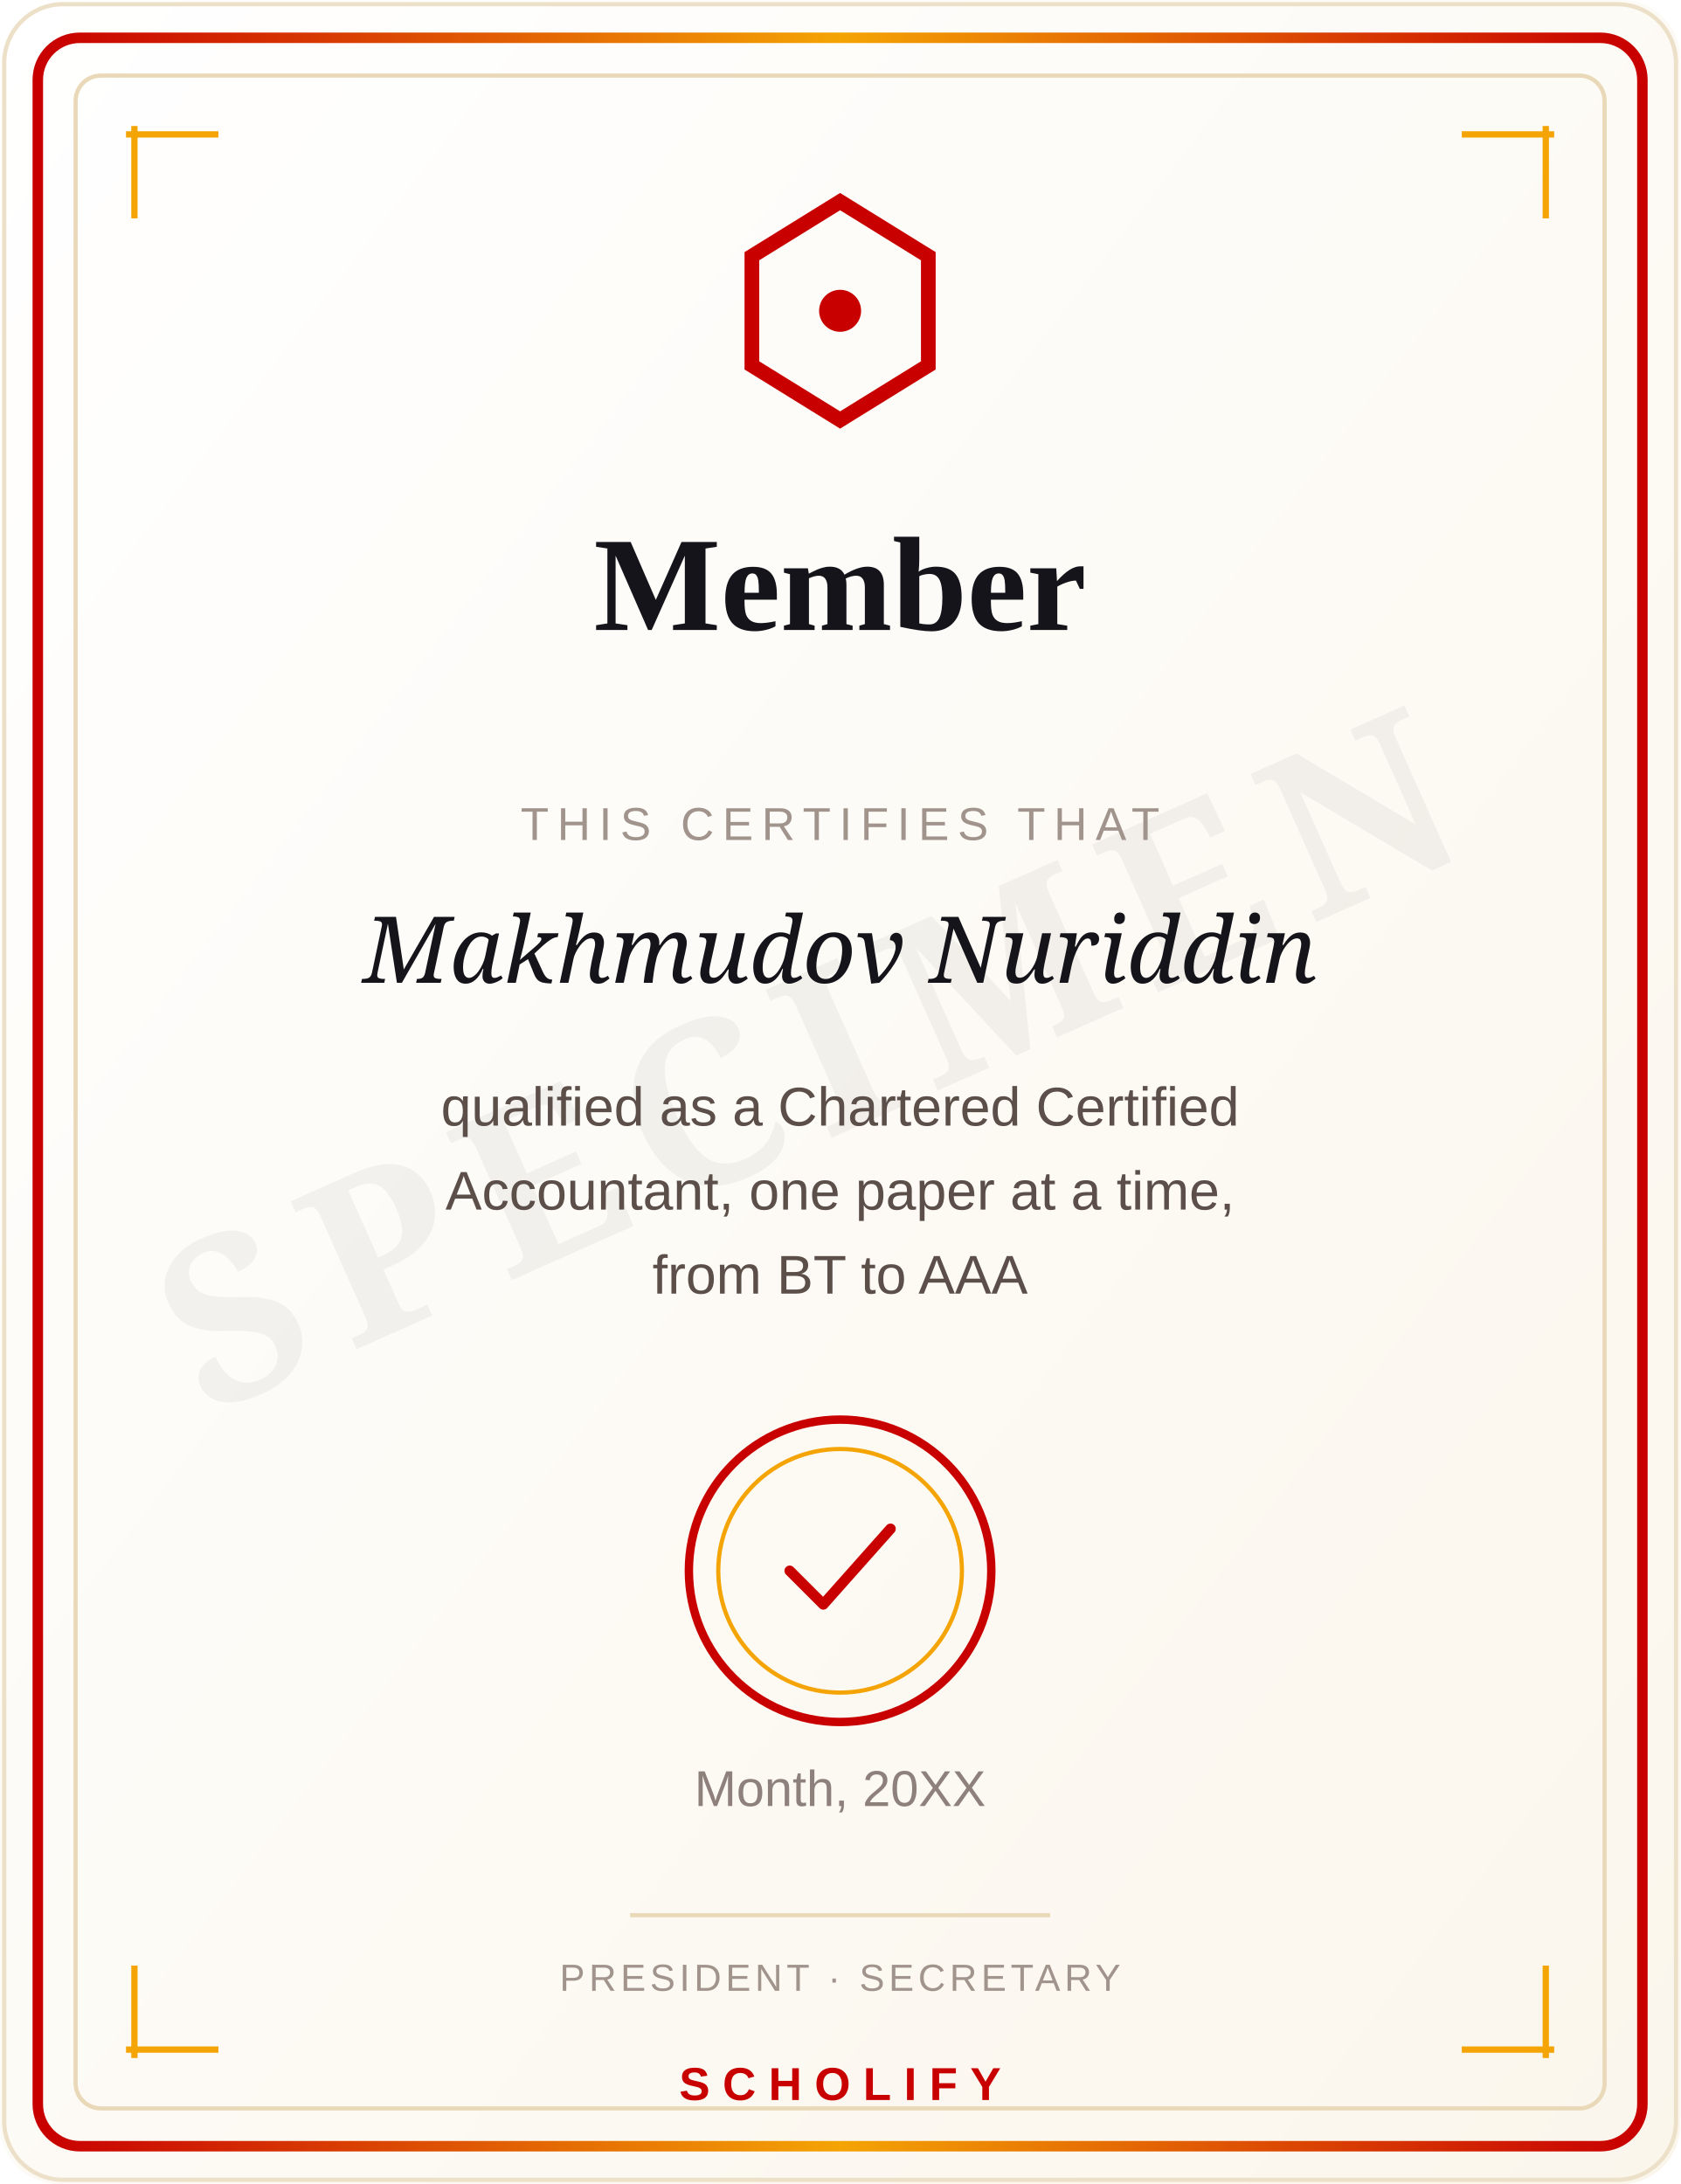
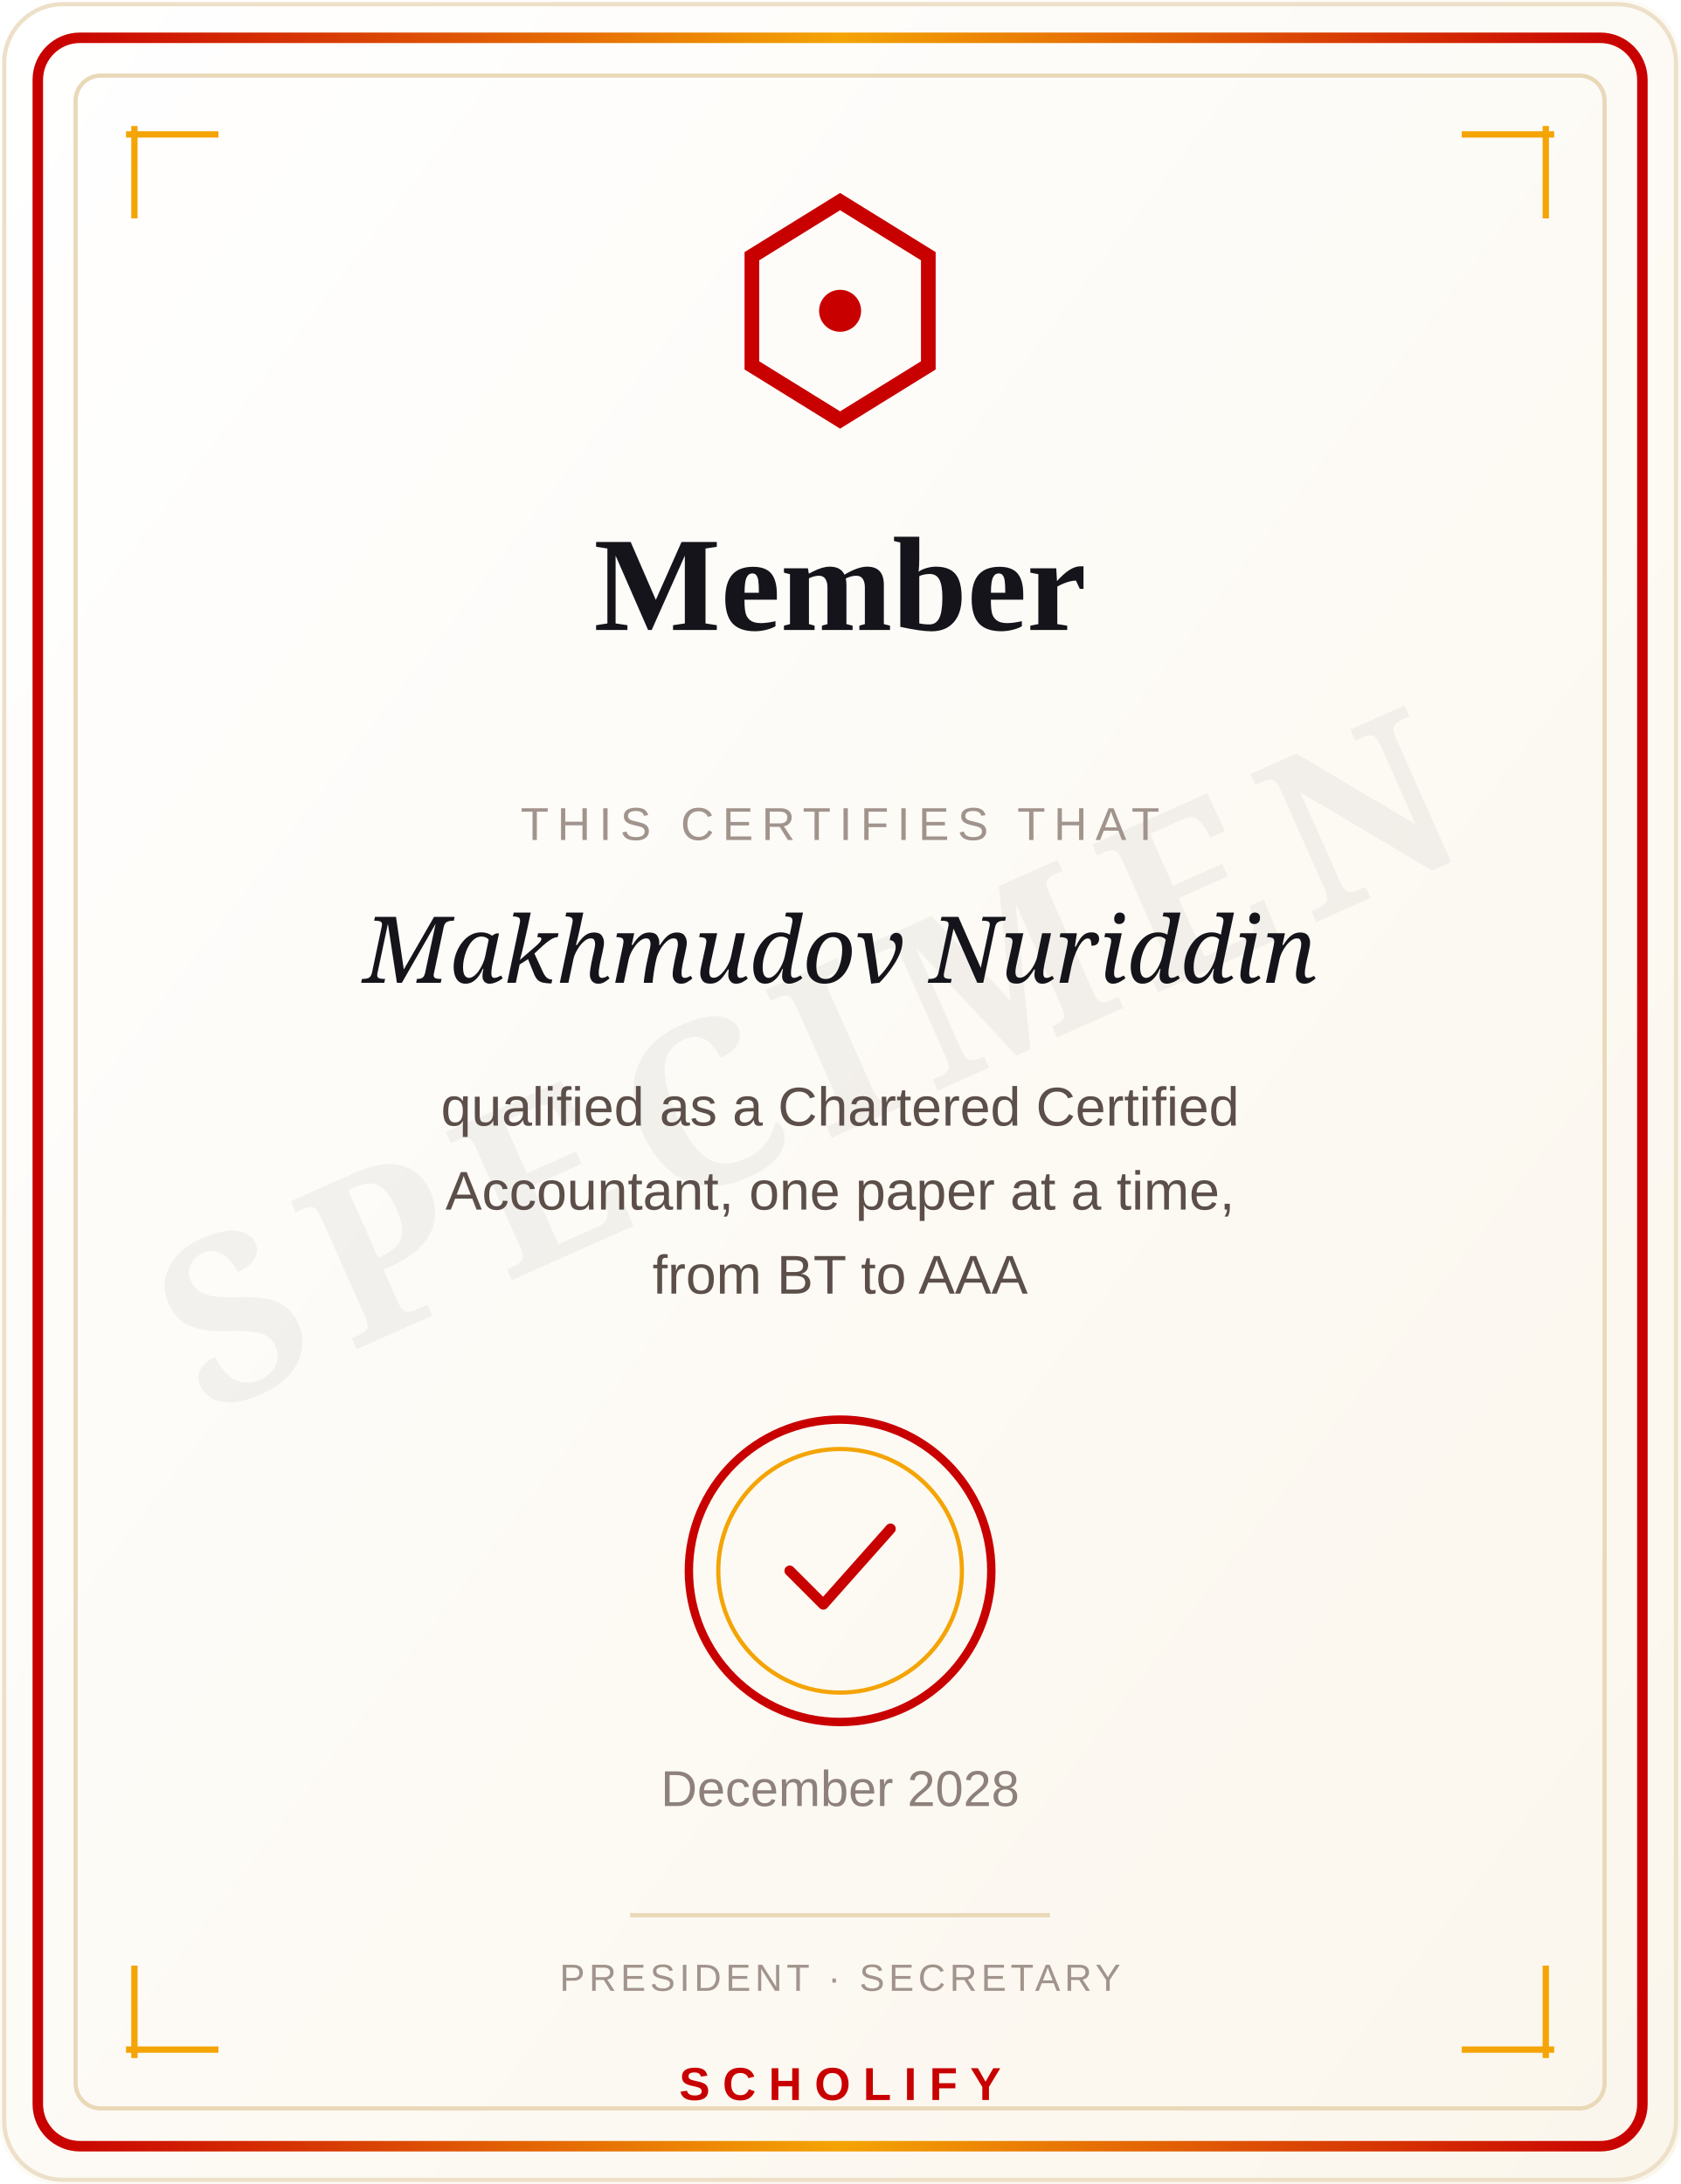
<svg xmlns="http://www.w3.org/2000/svg" viewBox="0 0 400 520" width="400" height="520">
  <defs>
    <linearGradient id="paper-m" x1="0" y1="0" x2="1" y2="1">
      <stop offset="0" stop-color="#FFFFFF" />
      <stop offset="1" stop-color="#FBF6EC" />
    </linearGradient>
    <linearGradient id="gold-m" x1="0" y1="0" x2="1" y2="0">
      <stop offset="0" stop-color="#C80000" />
      <stop offset="0.5" stop-color="#F4A405" />
      <stop offset="1" stop-color="#C80000" />
    </linearGradient>
  </defs>
  <rect x="0" y="0" width="400" height="520" rx="14" fill="url(#paper-m)" />
  <rect x="1" y="1" width="398" height="518" rx="14" fill="none" stroke="#EDE0C8" stroke-width="1" />
  <rect x="9" y="9" width="382" height="502" rx="10" fill="none" stroke="url(#gold-m)" stroke-width="2.5" />
  <rect x="18" y="18" width="364" height="484" rx="6" fill="none" stroke="#E9D9B8" stroke-width="1" />
  <g opacity="0.05" transform="translate(200,270) rotate(-24)">
    <text x="0" y="0" text-anchor="middle" font-family="Georgia, serif" font-weight="700" font-size="54" letter-spacing="6" fill="#14141A">SPECIMEN</text>
  </g>
  <path d="M30,32 h22 M32,30 v22" stroke="#F4A405" stroke-width="1.5" />
  <path d="M370,32 h-22 M368,30 v22" stroke="#F4A405" stroke-width="1.5" />
  <path d="M30,488 h22 M32,490 v-22" stroke="#F4A405" stroke-width="1.5" />
  <path d="M370,488 h-22 M368,490 v-22" stroke="#F4A405" stroke-width="1.5" />
  <path d="M200,48 L221,61 L221,87 L200,100 L179,87 L179,61 Z" fill="none" stroke="#C80000" stroke-width="3.5" />
  <circle cx="200" cy="74" r="5" fill="#C80000" />
  <text x="200" y="150" text-anchor="middle" font-family="Georgia, 'Times New Roman', serif" font-weight="700" font-size="32" fill="#14141A">Member</text>
  <path d="M145,168 h110" stroke="url(#gold-m)" stroke-width="1.5" />
  <text x="200" y="200" text-anchor="middle" font-family="Arial, sans-serif" font-size="11" letter-spacing="2" fill="#A1948D">THIS CERTIFIES THAT</text>
  <text x="200" y="234" text-anchor="middle" font-family="Georgia, serif" font-style="italic" font-size="22" fill="#14141A">Makhmudov Nuriddin</text>
  <text x="200" y="268" text-anchor="middle" font-family="Arial, sans-serif" font-size="13" fill="#5C4F4A">qualified as a Chartered Certified</text>
  <text x="200" y="288" text-anchor="middle" font-family="Arial, sans-serif" font-size="13" fill="#5C4F4A">Accountant, one paper at a time,</text>
  <text x="200" y="308" text-anchor="middle" font-family="Arial, sans-serif" font-size="13" fill="#5C4F4A">from BT to AAA</text>
  <circle cx="200" cy="374" r="36" fill="none" stroke="#C80000" stroke-width="2" />
  <circle cx="200" cy="374" r="29" fill="none" stroke="#F4A405" stroke-width="1" />
  <path d="M188,374 l8,8 l16,-18" fill="none" stroke="#C80000" stroke-width="2.5" stroke-linecap="round" stroke-linejoin="round" />
-   <text x="200" y="430" text-anchor="middle" font-family="Arial, sans-serif" font-size="12" fill="#8E817B">Month, 20XX</text>
+   <text x="200" y="430" text-anchor="middle" font-family="Arial, sans-serif" font-size="12" fill="#8E817B">December 2028</text>
  <line x1="150" y1="456" x2="250" y2="456" stroke="#E9D9B8" stroke-width="1" />
  <text x="200" y="474" text-anchor="middle" font-family="Arial, sans-serif" font-size="9" letter-spacing="1" fill="#A1948D">PRESIDENT · SECRETARY</text>
  <text x="200" y="500" text-anchor="middle" font-family="Arial, sans-serif" font-weight="700" font-size="11" letter-spacing="3" fill="#C80000">SCHOLIFY</text>
</svg>
